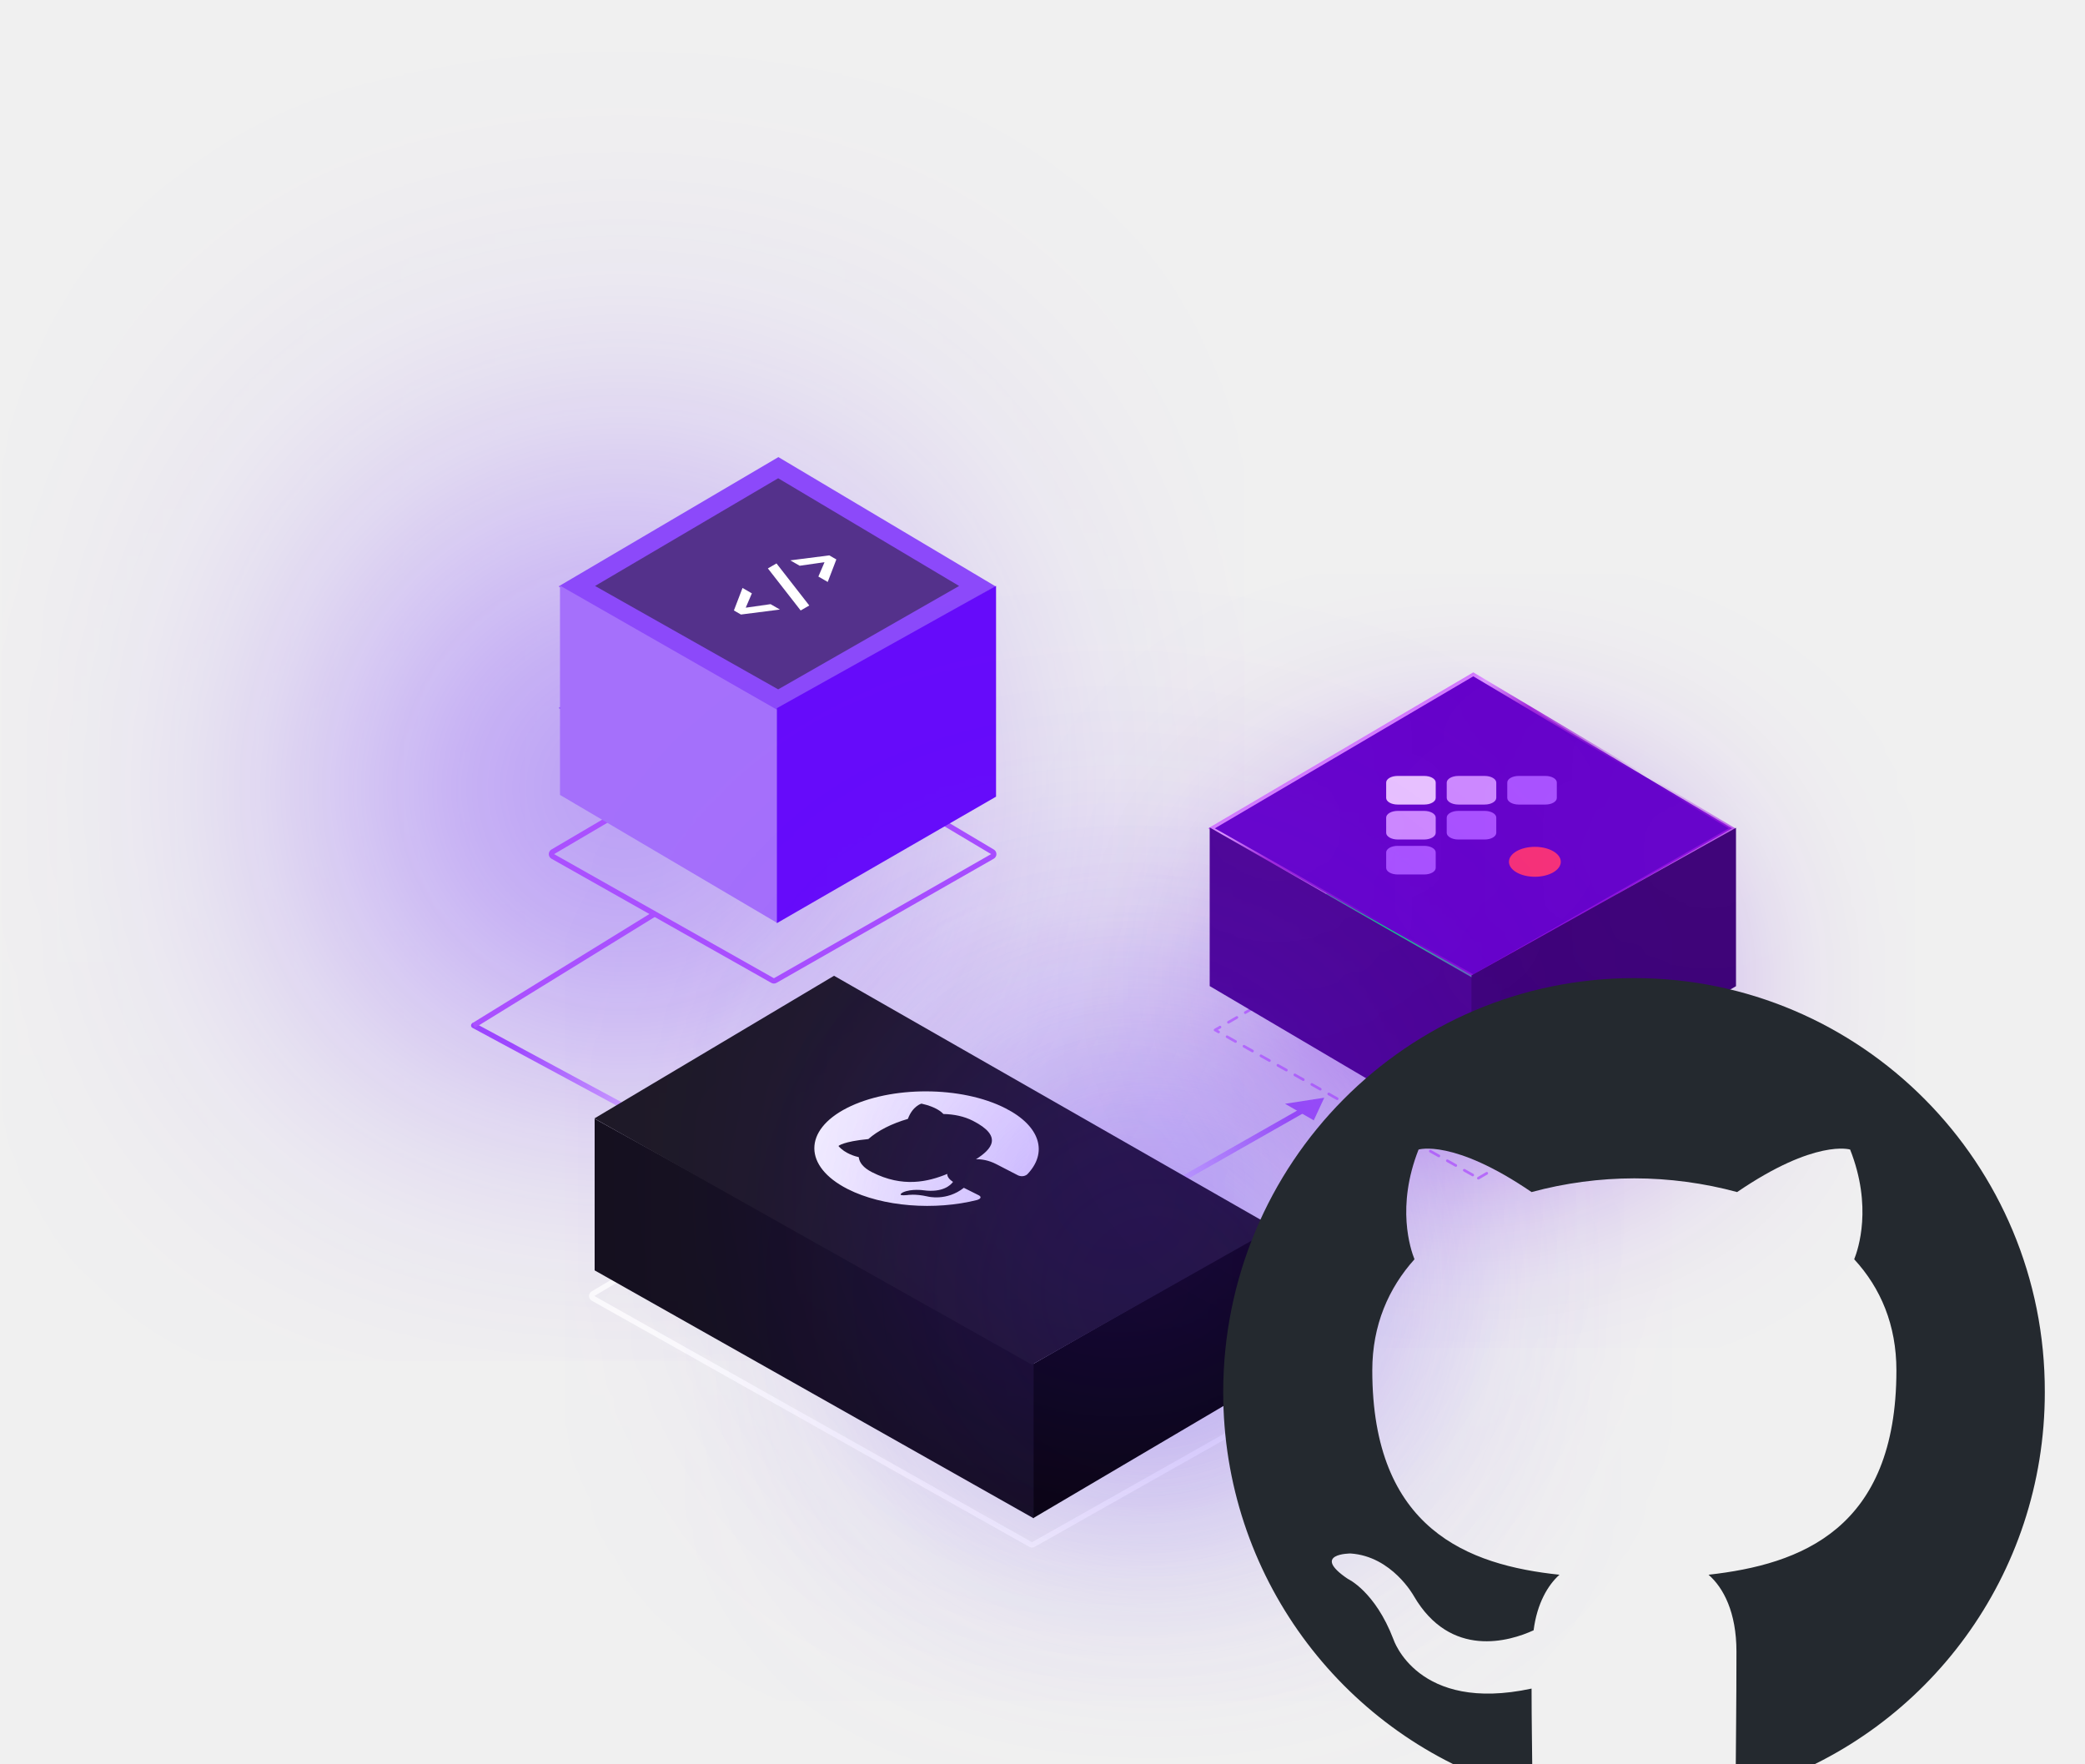
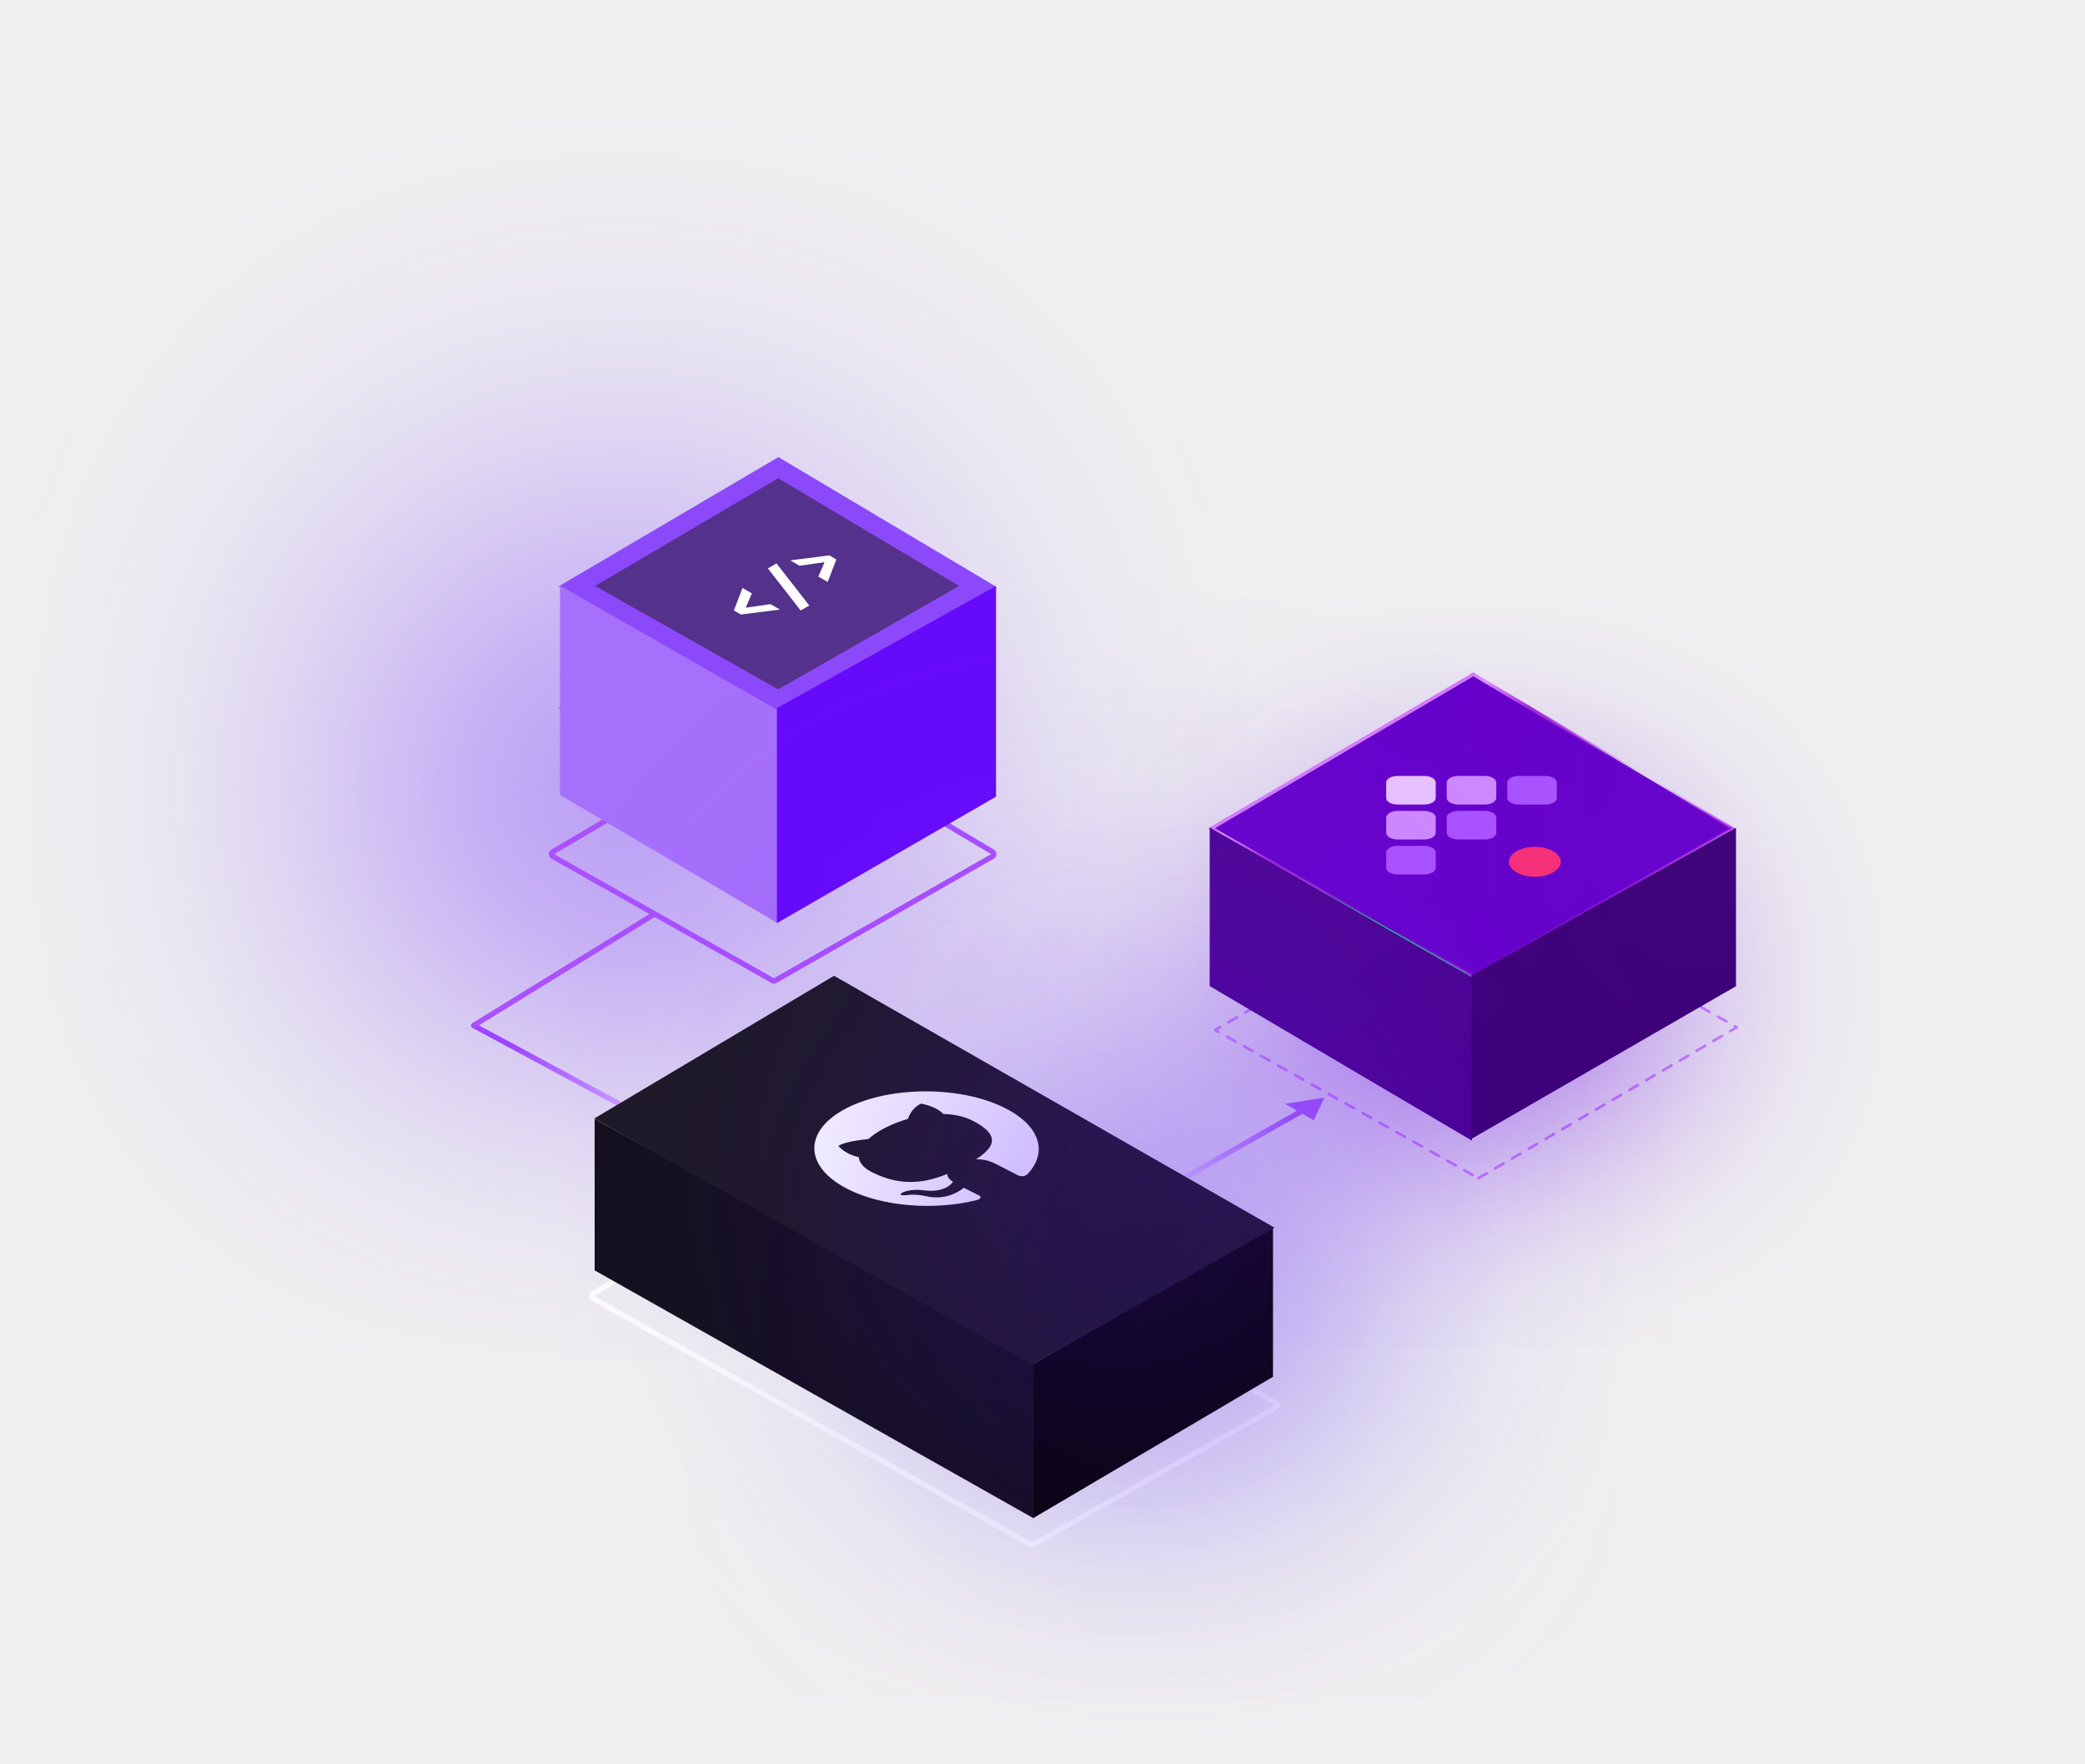
<svg xmlns="http://www.w3.org/2000/svg" width="311" height="263" viewBox="0 0 311 263" fill="none">
  <path d="M112.906 175.73L70.656 152.953" stroke="url(#paint0_linear_7347_54126)" stroke-width="0.793" stroke-linecap="round" stroke-linejoin="round" />
  <g filter="url(#filter0_f_7347_54126)">
    <rect width="66.243" height="83.232" transform="matrix(-1 0 0 1 126.021 60.207)" fill="url(#paint1_linear_7347_54126)" />
  </g>
  <path d="M194.626 165.455L161.368 184.363" stroke="url(#paint2_linear_7347_54126)" stroke-width="0.793" stroke-linejoin="round" />
  <path d="M97.846 136.191L70.638 152.957" stroke="#AA50FF" stroke-width="0.793" stroke-linejoin="round" />
  <g filter="url(#filter1_dddd_7347_54126)">
    <path d="M154.124 230.374C154.003 230.442 153.855 230.442 153.734 230.374L88.457 193.65C88.334 193.58 88.257 193.45 88.255 193.309C88.253 193.167 88.327 193.036 88.449 192.963L124.204 171.681C124.326 171.608 124.479 171.606 124.603 171.677L190.309 209.253C190.433 209.324 190.509 209.456 190.508 209.598C190.508 209.741 190.431 209.872 190.307 209.942L154.124 230.374Z" stroke="white" stroke-opacity="0.81" stroke-width="0.793" stroke-linejoin="round" />
  </g>
  <path d="M154.104 203.446L154.104 226.44L189.881 205.35L189.881 182.984L154.104 203.446Z" fill="#060409" />
  <path d="M154.174 203.156L154.174 226.457L88.697 189.479L88.697 166.867L154.174 203.156Z" fill="#14101D" />
  <path d="M153.929 203.546L190.112 183.115L124.406 145.539L88.651 166.822L153.929 203.546Z" fill="#1D1925" />
  <g clip-path="url(#clip0_7347_54126)">
    <path fill-rule="evenodd" clip-rule="evenodd" d="M126.334 165.258C119.811 168.587 119.85 173.988 126.422 177.341C131.675 180.021 139.5 180.566 145.76 178.978C146.465 178.739 146.305 178.439 145.991 178.278C145.715 178.138 144.752 177.666 143.768 177.164C141.195 179.199 138.387 178.464 138.387 178.464C136.482 178.03 135.347 178.248 135.347 178.248C133.545 178.425 134.697 177.837 134.697 177.837C135.967 177.269 137.733 177.532 137.733 177.532C140.597 177.918 141.785 176.79 142.154 176.281C141.484 175.839 141.266 175.409 141.302 175.089C138.41 176.283 134.633 177.166 130.069 174.837C128.77 174.175 128.176 173.394 128.092 172.593C127.68 172.502 126.05 172.089 125.062 170.927C125.062 170.927 125.743 170.258 129.523 169.895C130.225 169.272 131.084 168.699 132.079 168.19C133.075 167.682 134.228 167.234 135.421 166.886C136.132 164.957 137.443 164.609 137.443 164.609C139.721 165.113 140.53 165.945 140.708 166.156C142.296 166.189 143.808 166.502 145.106 167.164C149.671 169.493 147.921 171.41 145.579 172.906C146.383 172.878 147.462 173.05 148.583 173.622C150.177 174.435 151.436 175.098 151.83 175.298C152.145 175.459 152.734 175.54 153.201 175.181C156.314 171.986 155.246 167.993 149.993 165.313C143.441 161.95 132.837 161.94 126.334 165.258Z" fill="white" />
  </g>
  <g style="mix-blend-mode:multiply" filter="url(#filter2_f_7347_54126)">
    <circle cx="171.992" cy="192.667" r="23.422" fill="#9C84FF" style="mix-blend-mode:lighten" />
  </g>
  <path d="M220.515 175.731L259.054 153.228L220.193 131.193L181.243 153.625L220.515 175.731Z" stroke="#CD88FF" stroke-width="0.397" stroke-linecap="round" stroke-linejoin="round" stroke-dasharray="1.45 1.45" />
  <g filter="url(#filter3_d_7347_54126)">
    <path d="M199.763 154.827C194.532 151.807 191.592 147.711 191.592 143.439C191.592 139.168 194.532 135.072 199.763 132.051L219.49 120.664L239.216 132.052C244.448 135.072 247.387 139.168 247.387 143.439C247.387 147.711 244.448 151.807 239.216 154.827C233.984 157.848 226.888 159.544 219.49 159.544C212.091 159.544 204.995 157.848 199.763 154.827V154.827Z" fill="#0ACF83" />
  </g>
  <path d="M219.758 145.614L180.695 123.556L219.758 100.58L258.358 123.556L219.758 145.614Z" fill="#6400CA" stroke="url(#paint3_linear_7347_54126)" stroke-width="0.508" />
  <path d="M219.566 145.796L219.566 170.139L180.439 147.075L180.439 123.418L219.566 145.796Z" fill="#4A0292" />
  <path d="M219.49 145.479L219.49 169.863L258.942 147.095L258.942 123.465L219.49 145.479Z" fill="#3C0077" />
  <path d="M215.795 121.948C215.795 121.396 216.569 120.949 217.525 120.949L221.454 120.949C222.41 120.949 223.185 121.396 223.185 121.948L223.185 124.216C223.185 124.768 222.41 125.215 221.454 125.215L217.525 125.215C216.569 125.215 215.795 124.768 215.795 124.216V121.948Z" fill="#A950FF" />
  <path d="M224.827 116.715C224.827 116.173 225.588 115.734 226.526 115.734L230.517 115.734C231.455 115.734 232.216 116.173 232.216 116.715L232.216 119.019C232.216 119.561 231.455 120.001 230.517 120.001L226.526 120.001C225.588 120.001 224.827 119.561 224.827 119.019L224.827 116.715Z" fill="#A950FF" />
  <path d="M206.763 116.715C206.763 116.174 207.524 115.734 208.462 115.734L212.453 115.734C213.392 115.734 214.153 116.174 214.153 116.715L214.153 119.02C214.153 119.561 213.392 120.001 212.453 120.001L208.462 120.001C207.524 120.001 206.763 119.561 206.763 119.02L206.763 116.715Z" fill="#E9C1FF" />
  <path d="M212.422 120.949C213.378 120.949 214.153 121.396 214.153 121.948L214.153 124.216C214.153 124.768 213.378 125.215 212.422 125.215L208.494 125.215C207.538 125.215 206.763 124.768 206.763 124.216V121.948C206.763 121.396 207.538 120.949 208.494 120.949L212.422 120.949Z" fill="#CD88FF" />
  <path d="M212.453 126.163C213.392 126.163 214.152 126.603 214.152 127.145L214.152 129.449C214.153 129.991 213.392 130.43 212.453 130.43L208.462 130.43C207.524 130.43 206.763 129.99 206.763 129.449L206.763 127.145C206.763 126.603 207.524 126.163 208.462 126.163L212.453 126.163Z" fill="#A950FF" />
  <path d="M221.454 115.734C222.41 115.734 223.185 116.182 223.185 116.733L223.185 119.002C223.185 119.553 222.41 120.001 221.454 120.001L217.525 120.001C216.57 120.001 215.795 119.553 215.795 119.002L215.795 116.733C215.795 116.182 216.57 115.734 217.525 115.734L221.454 115.734Z" fill="#CD88FF" />
  <path d="M228.943 126.308C231.078 126.308 232.809 127.307 232.809 128.54C232.809 129.772 231.078 130.772 228.943 130.772C226.807 130.772 225.076 129.772 225.076 128.54C225.076 127.307 226.807 126.308 228.943 126.308Z" fill="#F62E76" />
  <g filter="url(#filter4_f_7347_54126)">
    <circle cx="190.323" cy="123.083" r="18.849" fill="white" fill-opacity="0.05" style="mix-blend-mode:lighten" />
  </g>
  <g filter="url(#filter5_f_7347_54126)">
    <circle cx="254.804" cy="127.057" r="18.849" fill="white" fill-opacity="0.05" style="mix-blend-mode:lighten" />
  </g>
  <path d="M197.53 163.726L195.962 167.104L191.679 164.631L197.53 163.726Z" fill="#9C51F6" />
  <path d="M115.242 146.25C115.363 146.319 115.512 146.319 115.634 146.249L148.031 127.736C148.154 127.666 148.23 127.536 148.231 127.395C148.232 127.254 148.159 127.123 148.037 127.051L115.64 107.767C115.515 107.693 115.36 107.692 115.236 107.766L82.45 127.05C82.328 127.122 82.253 127.254 82.254 127.395C82.256 127.537 82.332 127.667 82.456 127.737L115.242 146.25Z" stroke="#AA50FF" stroke-width="0.793" stroke-linejoin="round" />
  <path d="M116.105 124.116L83.32 105.603L116.105 86.318L148.503 105.603L116.105 124.116Z" fill="#8C49FA" />
  <path d="M116.106 105.975L83.32 87.462L116.106 68.178L148.504 87.462L116.106 105.975Z" fill="#8C49FA" />
  <path d="M116.073 102.821L88.761 87.399L116.073 71.334L143.062 87.399L116.073 102.821Z" fill="#1C1B1D" fill-opacity="0.5" />
  <path d="M116.334 90.916L110.52 91.659L109.469 91.052L110.755 87.695L112.15 88.501L111.244 90.613L111.281 90.634L114.939 90.111L116.334 90.916ZM119.428 91.054L114.537 84.78L115.823 84.037L120.714 90.312L119.428 91.054ZM123.464 86.8L122.069 85.995L122.975 83.882L122.938 83.861L119.279 84.384L117.885 83.579L123.699 82.837L124.75 83.443L123.464 86.8Z" fill="white" />
  <path fill-rule="evenodd" clip-rule="evenodd" d="M115.947 124.025V105.885L83.529 87.344V105.484V106.944V118.563L115.947 137.673V126.053V124.025Z" fill="#A570FB" />
  <path fill-rule="evenodd" clip-rule="evenodd" d="M115.883 123.762V105.622L148.571 87.383V105.622L148.57 105.622V118.826L115.883 137.689V123.763L115.883 123.762Z" fill="#660BFA" />
  <g filter="url(#filter6_f_7347_54126)">
    <rect width="46" height="52.157" transform="matrix(-1 0 0 1 189.881 141.932)" fill="url(#paint4_linear_7347_54126)" />
  </g>
-   <path fill-rule="evenodd" clip-rule="evenodd" d="M243.781 145.887C209.869 145.887 182.455 173.504 182.455 207.669C182.455 234.979 200.02 258.096 224.388 266.278C227.434 266.893 228.55 264.949 228.55 263.313C228.55 261.881 228.45 256.971 228.45 251.856C211.391 255.539 207.838 244.491 207.838 244.491C205.097 237.331 201.035 235.491 201.035 235.491C195.451 231.706 201.441 231.706 201.441 231.706C207.635 232.115 210.885 238.048 210.885 238.048C216.367 247.458 225.2 244.799 228.754 243.162C229.261 239.173 230.886 236.411 232.613 234.877C219.006 233.445 204.691 228.126 204.691 204.395C204.691 197.644 207.126 192.121 210.985 187.825C210.376 186.291 208.244 179.948 211.595 171.459C211.595 171.459 216.773 169.822 228.449 177.801C233.447 176.448 238.602 175.76 243.781 175.754C248.959 175.754 254.237 176.471 259.112 177.801C270.788 169.822 275.966 171.459 275.966 171.459C279.318 179.948 277.184 186.291 276.575 187.825C280.536 192.121 282.87 197.644 282.87 204.395C282.87 228.126 268.555 233.342 254.847 234.877C257.082 236.82 259.01 240.502 259.01 246.333C259.01 254.618 258.909 261.267 258.909 263.312C258.909 264.949 260.027 266.893 263.072 266.279C287.44 258.095 305.005 234.979 305.005 207.669C305.105 173.504 277.591 145.887 243.781 145.887Z" fill="#24292F" />
  <path d="M349.23 207H431.23" stroke="#9F9DFF" stroke-width="2" />
  <path fill-rule="evenodd" clip-rule="evenodd" d="M342.23 215C346.649 215 350.23 211.418 350.23 207C350.23 202.582 346.649 199 342.23 199C337.812 199 334.23 202.582 334.23 207C334.23 211.418 337.812 215 342.23 215ZM342.23 213C345.544 213 348.23 210.314 348.23 207C348.23 203.686 345.544 201 342.23 201C338.917 201 336.23 203.686 336.23 207C336.23 210.314 338.917 213 342.23 213ZM346.23 207C346.23 209.209 344.44 211 342.23 211C340.021 211 338.23 209.209 338.23 207C338.23 204.791 340.021 203 342.23 203C344.44 203 346.23 204.791 346.23 207Z" fill="#9F9DFF" />
  <path fill-rule="evenodd" clip-rule="evenodd" d="M435.23 207L427.23 213V201L435.23 207Z" fill="#9F9DFF" />
  <defs>
    <filter id="filter0_f_7347_54126" x="0.292" y="0.721" width="185.215" height="202.204" filterUnits="userSpaceOnUse" color-interpolation-filters="sRGB">
      <feFlood flood-opacity="0" result="BackgroundImageFix" />
      <feBlend mode="normal" in="SourceGraphic" in2="BackgroundImageFix" result="shape" />
      <feGaussianBlur stdDeviation="29.743" result="effect1_foregroundBlur_7347_54126" />
    </filter>
    <filter id="filter1_dddd_7347_54126" x="85.479" y="167.263" width="142.704" height="90.13" filterUnits="userSpaceOnUse" color-interpolation-filters="sRGB">
      <feFlood flood-opacity="0" result="BackgroundImageFix" />
      <feColorMatrix in="SourceAlpha" type="matrix" values="0 0 0 0 0 0 0 0 0 0 0 0 0 0 0 0 0 0 127 0" result="hardAlpha" />
      <feOffset dx="1.586" dy="0.793" />
      <feGaussianBlur stdDeviation="1.983" />
      <feColorMatrix type="matrix" values="0 0 0 0 1 0 0 0 0 1 0 0 0 0 1 0 0 0 0.1 0" />
      <feBlend mode="normal" in2="BackgroundImageFix" result="effect1_dropShadow_7347_54126" />
      <feColorMatrix in="SourceAlpha" type="matrix" values="0 0 0 0 0 0 0 0 0 0 0 0 0 0 0 0 0 0 127 0" result="hardAlpha" />
      <feOffset dx="6.345" dy="3.569" />
      <feGaussianBlur stdDeviation="3.767" />
      <feColorMatrix type="matrix" values="0 0 0 0 1 0 0 0 0 1 0 0 0 0 1 0 0 0 0.09 0" />
      <feBlend mode="normal" in2="effect1_dropShadow_7347_54126" result="effect2_dropShadow_7347_54126" />
      <feColorMatrix in="SourceAlpha" type="matrix" values="0 0 0 0 0 0 0 0 0 0 0 0 0 0 0 0 0 0 127 0" result="hardAlpha" />
      <feOffset dx="14.277" dy="8.328" />
      <feGaussianBlur stdDeviation="4.957" />
      <feColorMatrix type="matrix" values="0 0 0 0 1 0 0 0 0 1 0 0 0 0 1 0 0 0 0.05 0" />
      <feBlend mode="normal" in2="effect2_dropShadow_7347_54126" result="effect3_dropShadow_7347_54126" />
      <feColorMatrix in="SourceAlpha" type="matrix" values="0 0 0 0 0 0 0 0 0 0 0 0 0 0 0 0 0 0 127 0" result="hardAlpha" />
      <feOffset dx="25.381" dy="14.673" />
      <feGaussianBlur stdDeviation="5.949" />
      <feColorMatrix type="matrix" values="0 0 0 0 1 0 0 0 0 1 0 0 0 0 1 0 0 0 0.01 0" />
      <feBlend mode="normal" in2="effect3_dropShadow_7347_54126" result="effect4_dropShadow_7347_54126" />
      <feBlend mode="normal" in="SourceGraphic" in2="effect4_dropShadow_7347_54126" result="shape" />
    </filter>
    <filter id="filter2_f_7347_54126" x="102.246" y="122.92" width="139.492" height="139.493" filterUnits="userSpaceOnUse" color-interpolation-filters="sRGB">
      <feFlood flood-opacity="0" result="BackgroundImageFix" />
      <feBlend mode="normal" in="SourceGraphic" in2="BackgroundImageFix" result="shape" />
      <feGaussianBlur stdDeviation="23.162" result="effect1_foregroundBlur_7347_54126" />
    </filter>
    <filter id="filter3_d_7347_54126" x="153.359" y="85.611" width="132.261" height="115.348" filterUnits="userSpaceOnUse" color-interpolation-filters="sRGB">
      <feFlood flood-opacity="0" result="BackgroundImageFix" />
      <feColorMatrix in="SourceAlpha" type="matrix" values="0 0 0 0 0 0 0 0 0 0 0 0 0 0 0 0 0 0 127 0" result="hardAlpha" />
      <feOffset dy="3.18" />
      <feGaussianBlur stdDeviation="19.117" />
      <feComposite in2="hardAlpha" operator="out" />
      <feColorMatrix type="matrix" values="0 0 0 0 0.396 0 0 0 0 0 0 0 0 0 0.9 0 0 0 1 0" />
      <feBlend mode="normal" in2="BackgroundImageFix" result="effect1_dropShadow_7347_54126" />
      <feBlend mode="normal" in="SourceGraphic" in2="effect1_dropShadow_7347_54126" result="shape" />
    </filter>
    <filter id="filter4_f_7347_54126" x="134.197" y="66.957" width="112.253" height="112.253" filterUnits="userSpaceOnUse" color-interpolation-filters="sRGB">
      <feFlood flood-opacity="0" result="BackgroundImageFix" />
      <feBlend mode="normal" in="SourceGraphic" in2="BackgroundImageFix" result="shape" />
      <feGaussianBlur stdDeviation="18.639" result="effect1_foregroundBlur_7347_54126" />
    </filter>
    <filter id="filter5_f_7347_54126" x="198.677" y="70.931" width="112.253" height="112.253" filterUnits="userSpaceOnUse" color-interpolation-filters="sRGB">
      <feFlood flood-opacity="0" result="BackgroundImageFix" />
      <feBlend mode="normal" in="SourceGraphic" in2="BackgroundImageFix" result="shape" />
      <feGaussianBlur stdDeviation="18.639" result="effect1_foregroundBlur_7347_54126" />
    </filter>
    <filter id="filter6_f_7347_54126" x="84.395" y="82.446" width="164.972" height="171.128" filterUnits="userSpaceOnUse" color-interpolation-filters="sRGB">
      <feFlood flood-opacity="0" result="BackgroundImageFix" />
      <feBlend mode="normal" in="SourceGraphic" in2="BackgroundImageFix" result="shape" />
      <feGaussianBlur stdDeviation="29.743" result="effect1_foregroundBlur_7347_54126" />
    </filter>
    <linearGradient id="paint0_linear_7347_54126" x1="78.317" y1="152.953" x2="106.862" y2="171.411" gradientUnits="userSpaceOnUse">
      <stop stop-color="#AA50FF" />
      <stop offset="1" stop-color="white" />
    </linearGradient>
    <linearGradient id="paint1_linear_7347_54126" x1="33.122" y1="0" x2="33.122" y2="83.232" gradientUnits="userSpaceOnUse">
      <stop stop-color="#6218FF" stop-opacity="0" />
      <stop offset="1" stop-color="#6117FF" />
    </linearGradient>
    <linearGradient id="paint2_linear_7347_54126" x1="168.856" y1="175.477" x2="191.135" y2="163.455" gradientUnits="userSpaceOnUse">
      <stop stop-color="white" />
      <stop offset="1" stop-color="#B46AF9" />
    </linearGradient>
    <linearGradient id="paint3_linear_7347_54126" x1="192.04" y1="108.754" x2="225.032" y2="165.555" gradientUnits="userSpaceOnUse">
      <stop offset="0.016" stop-color="#B010FB" />
      <stop offset="0.13" stop-color="#DE97FF" />
      <stop offset="0.234" stop-color="#A227DB" />
      <stop offset="0.505" stop-color="#A227DB" stop-opacity="0" />
      <stop offset="0.766" stop-color="#A610EC" stop-opacity="0.84" />
    </linearGradient>
    <linearGradient id="paint4_linear_7347_54126" x1="23" y1="0" x2="23" y2="52.157" gradientUnits="userSpaceOnUse">
      <stop stop-color="#6218FF" stop-opacity="0" />
      <stop offset="1" stop-color="#6117FF" />
    </linearGradient>
    <clipPath id="clip0_7347_54126">
      <rect width="37.141" height="37.141" fill="white" transform="matrix(0.890737 -0.454519 0.890737 0.454519 104.831 171.176)" />
    </clipPath>
  </defs>
</svg>
